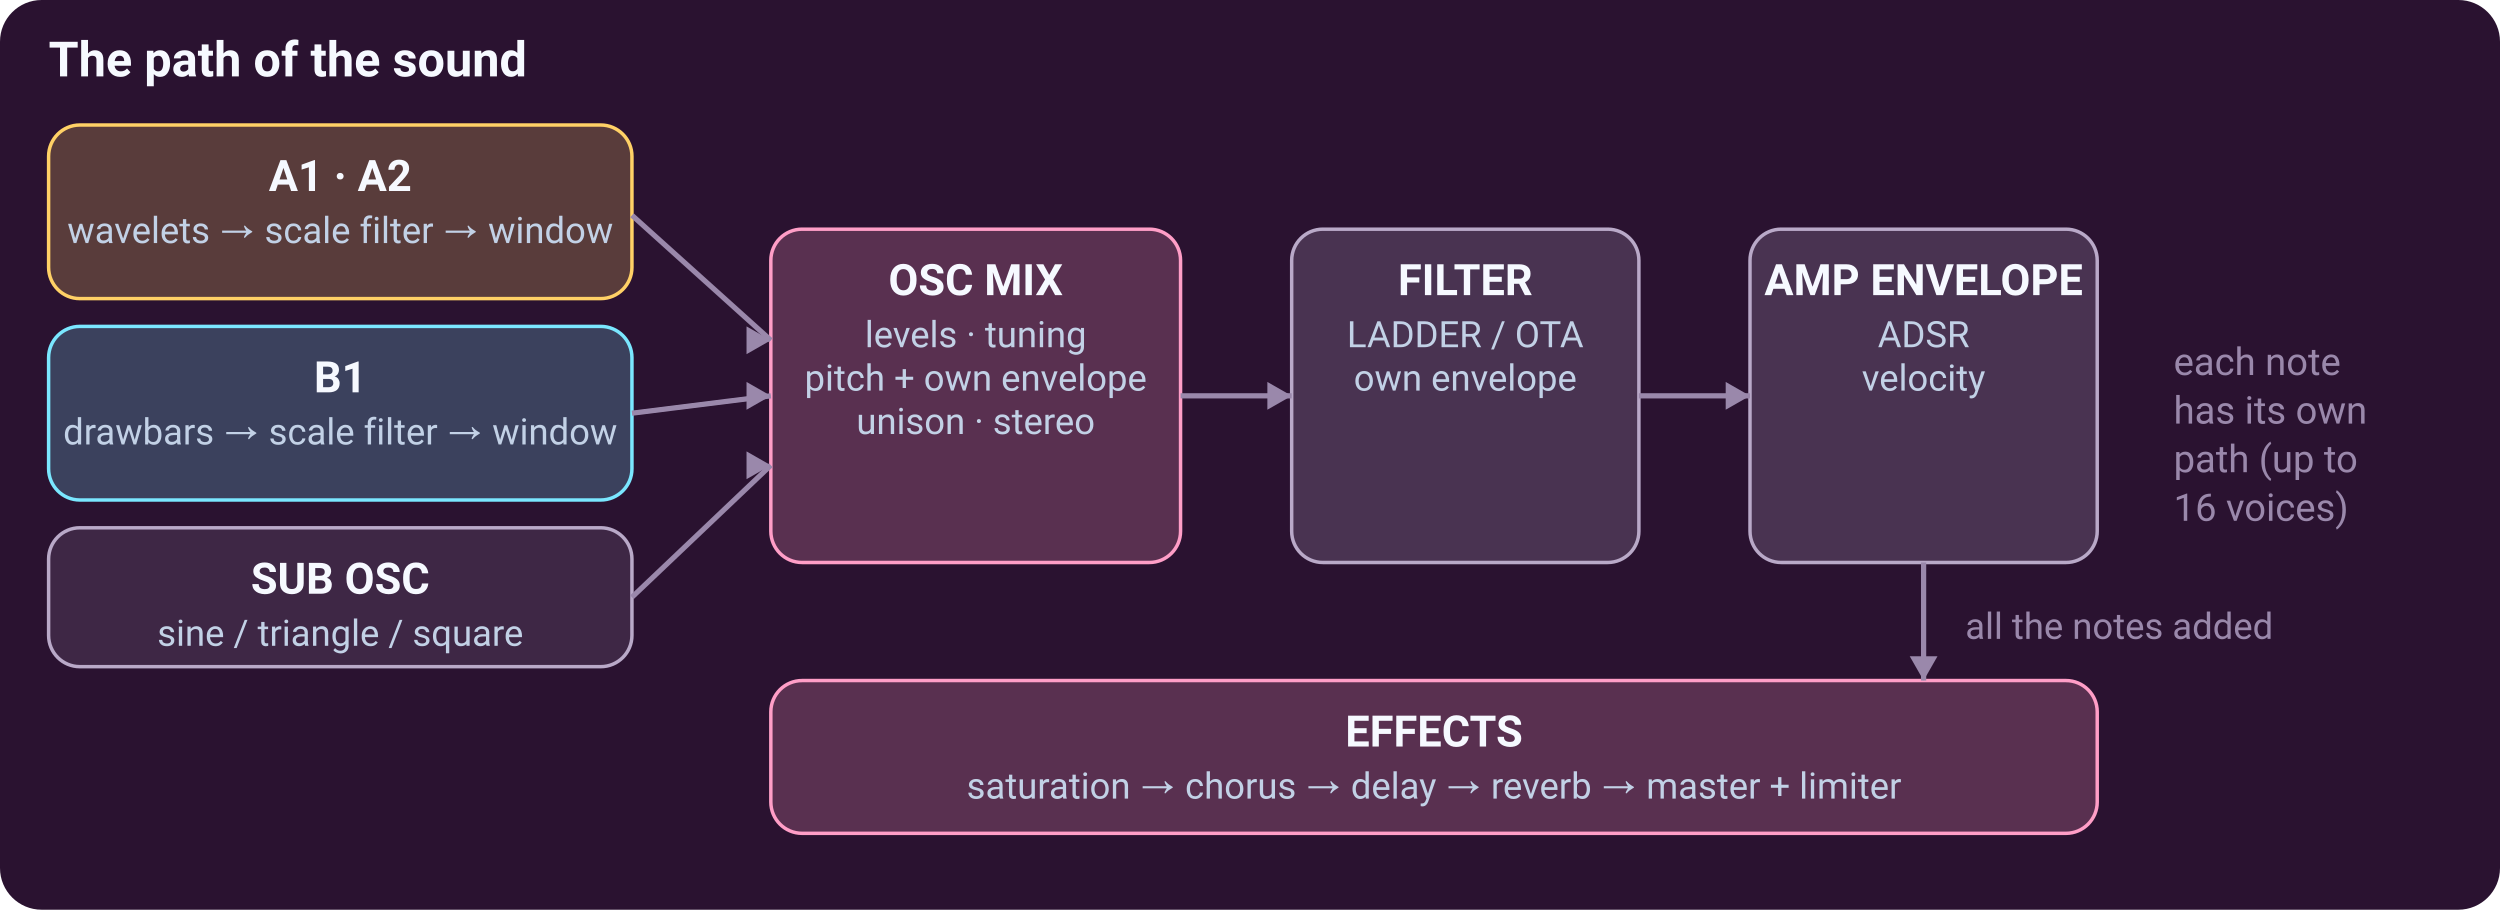
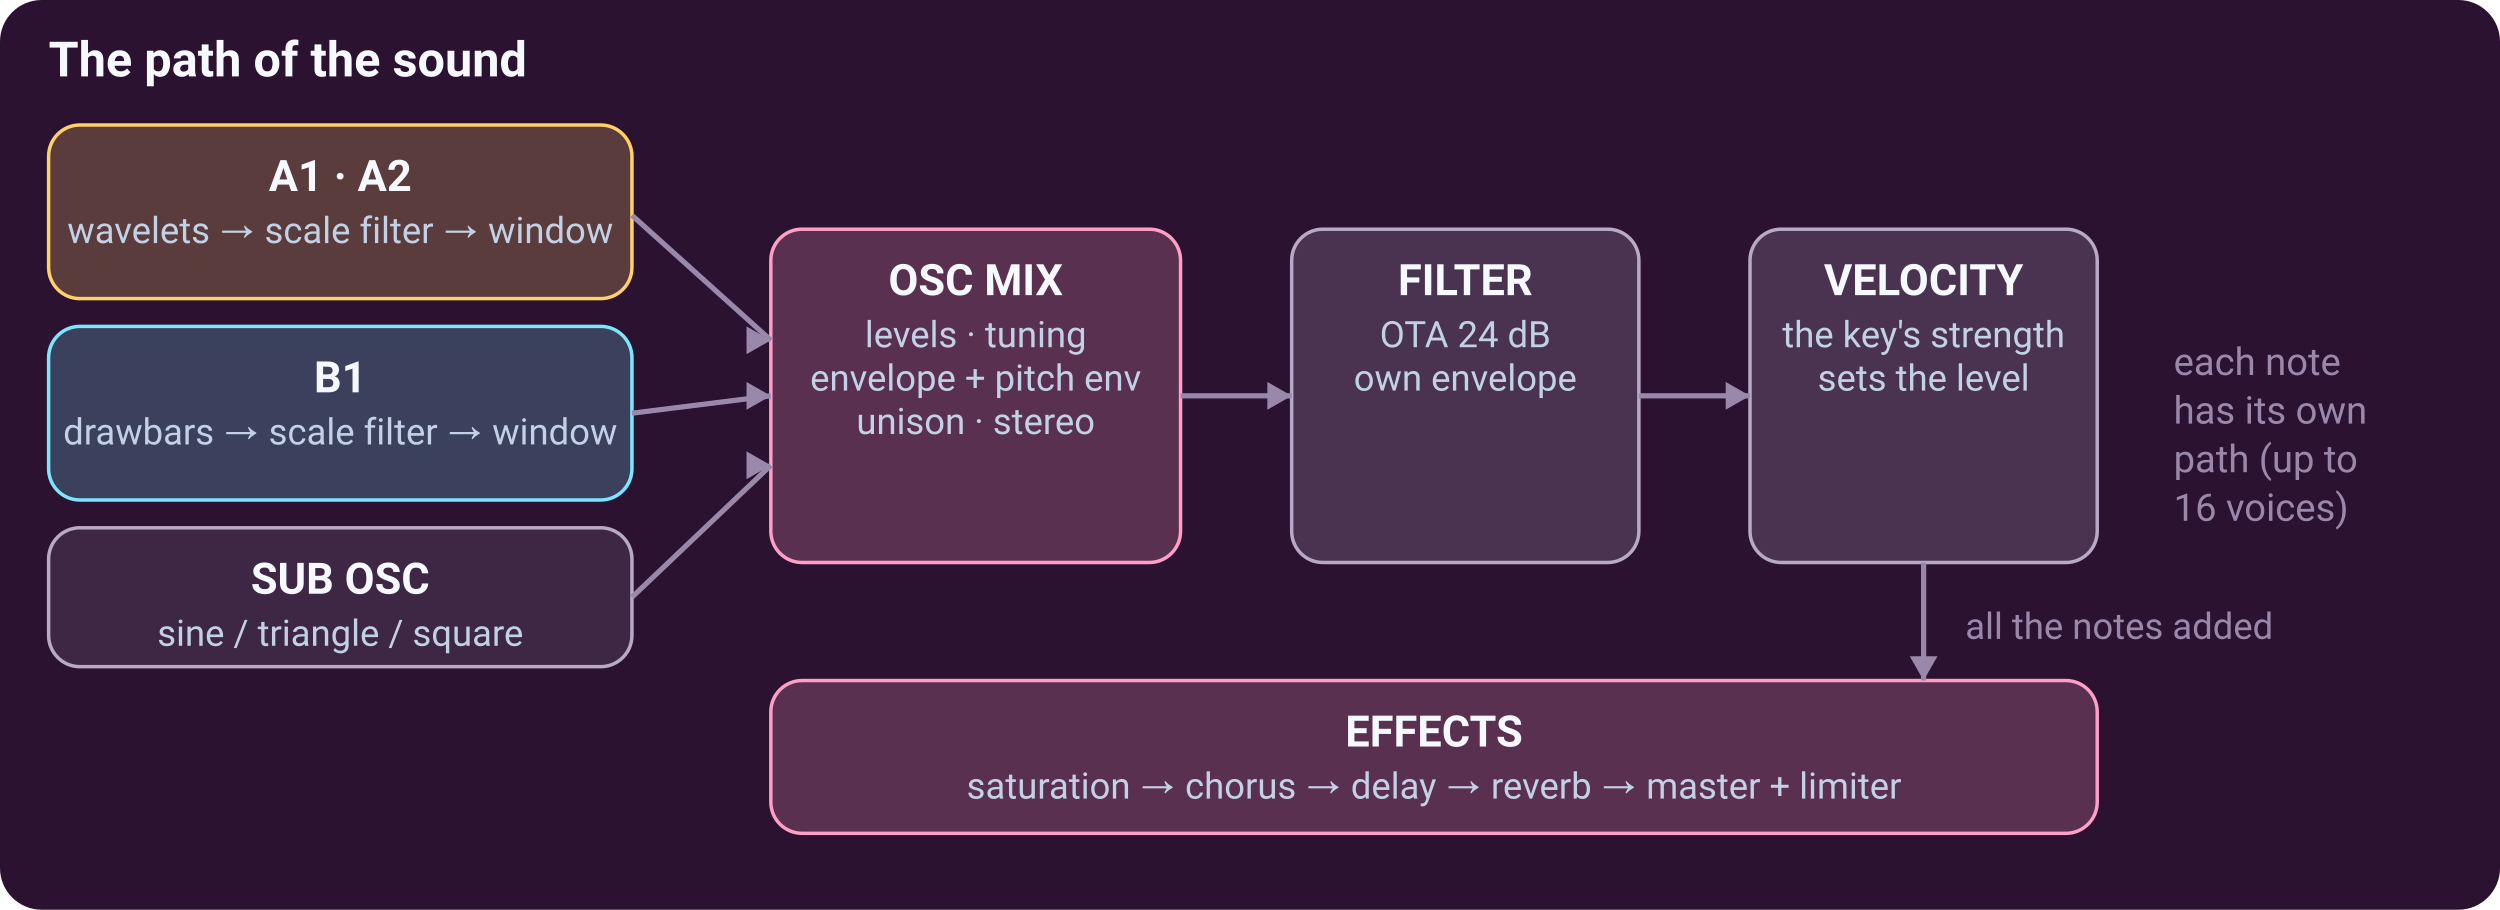
<svg xmlns="http://www.w3.org/2000/svg" viewBox="0 0 720 262" width="720" height="262" font-family="'Segoe UI', system-ui, -apple-system, Roboto, Helvetica, Arial, sans-serif" role="img" aria-labelledby="t d">
  <rect width="720" height="262" rx="12" fill="#2a1230" />
  <text x="14" y="22" font-size="14" fill="#f6f9ff" font-weight="700">The path of the sound</text>
  <rect x="14" y="36" width="168" height="50" fill="#ffd166" rx="9" stroke="#ffd166" stroke-width="1" fill-opacity="0.22" />
  <text x="98" y="55" font-size="12.5" fill="#f6f9ff" text-anchor="middle" font-weight="700">A1  ·  A2</text>
  <text x="98" y="70" font-size="10.5" fill="#c2d1e6" text-anchor="middle">wavelets → scale filter → window</text>
  <rect x="14" y="94" width="168" height="50" fill="#7ae7ff" rx="9" stroke="#7ae7ff" stroke-width="1" fill-opacity="0.22" />
  <text x="98" y="113" font-size="12.5" fill="#f6f9ff" text-anchor="middle" font-weight="700">B1</text>
  <text x="98" y="128" font-size="10.5" fill="#c2d1e6" text-anchor="middle">drawbars → scale filter → window</text>
  <rect x="14" y="152" width="168" height="40" fill="#b9a9c8" rx="9" stroke="#b9a9c8" stroke-width="1" fill-opacity="0.14" />
  <text x="98" y="171" font-size="12.5" fill="#f6f9ff" text-anchor="middle" font-weight="700">SUB OSC</text>
  <text x="98" y="186" font-size="10.5" fill="#c2d1e6" text-anchor="middle">sine / triangle / square</text>
  <rect x="222" y="66" width="118" height="96" fill="#ff9ec7" rx="9" stroke="#ff9ec7" stroke-width="1" fill-opacity="0.22" />
  <text x="281" y="85" font-size="12.5" fill="#f6f9ff" text-anchor="middle" font-weight="700">OSC MIX</text>
  <text x="281" y="100" font-size="10.5" fill="#c2d1e6" text-anchor="middle">levels · tuning</text>
-   <text x="281" y="112.5" font-size="10.5" fill="#c2d1e6" text-anchor="middle">pitch + own envelope</text>
+   <text x="281" y="112.5" font-size="10.5" fill="#c2d1e6" text-anchor="middle">envelope + pitch env</text>
  <text x="281" y="125" font-size="10.5" fill="#c2d1e6" text-anchor="middle">unison · stereo</text>
  <rect x="372" y="66" width="100" height="96" fill="#b9a9c8" rx="9" stroke="#b9a9c8" stroke-width="1" fill-opacity="0.22" />
  <text x="422" y="85" font-size="12.5" fill="#f6f9ff" text-anchor="middle" font-weight="700">FILTER</text>
-   <text x="422" y="100" font-size="10.5" fill="#c2d1e6" text-anchor="middle">LADDER / OTA</text>
+   <text x="422" y="100" font-size="10.5" fill="#c2d1e6" text-anchor="middle">OTA 24 dB</text>
  <text x="422" y="112.5" font-size="10.5" fill="#c2d1e6" text-anchor="middle">own envelope</text>
  <rect x="504" y="66" width="100" height="96" fill="#b9a9c8" rx="9" stroke="#b9a9c8" stroke-width="1" fill-opacity="0.22" />
-   <text x="554" y="85" font-size="12.5" fill="#f6f9ff" text-anchor="middle" font-weight="700">AMP ENVELOPE</text>
-   <text x="554" y="100" font-size="10.5" fill="#c2d1e6" text-anchor="middle">ADSR</text>
-   <text x="554" y="112.5" font-size="10.5" fill="#c2d1e6" text-anchor="middle">velocity</text>
+   <text x="554" y="85" font-size="12.5" fill="#f6f9ff" text-anchor="middle" font-weight="700">VELOCITY</text>
+   <text x="554" y="100" font-size="10.5" fill="#c2d1e6" text-anchor="middle">the key's strength</text>
+   <text x="554" y="112.5" font-size="10.5" fill="#c2d1e6" text-anchor="middle">sets the level</text>
  <rect x="222" y="196" width="382" height="44" fill="#ff9ec7" rx="9" stroke="#ff9ec7" stroke-width="1" fill-opacity="0.22" />
  <text x="413" y="215" font-size="12.5" fill="#f6f9ff" text-anchor="middle" font-weight="700">EFFECTS</text>
  <text x="413" y="230" font-size="10.5" fill="#c2d1e6" text-anchor="middle">saturation → chorus → delay → reverb → master + limiter</text>
  <line x1="182" y1="62" x2="222" y2="98" stroke="#9a88ab" stroke-width="1.5" />
  <path d="M222 98 l-7 -4 v8 z" fill="#9a88ab" />
  <line x1="182" y1="119" x2="222" y2="114" stroke="#9a88ab" stroke-width="1.5" />
  <path d="M222 114 l-7 -4 v8 z" fill="#9a88ab" />
  <line x1="182" y1="172" x2="222" y2="134" stroke="#9a88ab" stroke-width="1.5" />
  <path d="M222 134 l-7 -4 v8 z" fill="#9a88ab" />
  <line x1="340" y1="114" x2="372" y2="114" stroke="#9a88ab" stroke-width="1.5" />
  <path d="M372 114 l-7 -4 v8 z" fill="#9a88ab" />
  <line x1="472" y1="114" x2="504" y2="114" stroke="#9a88ab" stroke-width="1.5" />
  <path d="M504 114 l-7 -4 v8 z" fill="#9a88ab" />
  <line x1="554" y1="162" x2="554" y2="196" stroke="#9a88ab" stroke-width="1.5" />
  <path d="M554 196 l-4 -7 h8 z" fill="#9a88ab" />
  <text x="566" y="184" font-size="10.5" fill="#9a88ab">all the notes added</text>
  <text x="626" y="108" font-size="11" fill="#9a88ab">each note</text>
  <text x="626" y="122" font-size="11" fill="#9a88ab">has its own</text>
  <text x="626" y="136" font-size="11" fill="#9a88ab">path (up to</text>
  <text x="626" y="150" font-size="11" fill="#9a88ab">16 voices)</text>
</svg>
